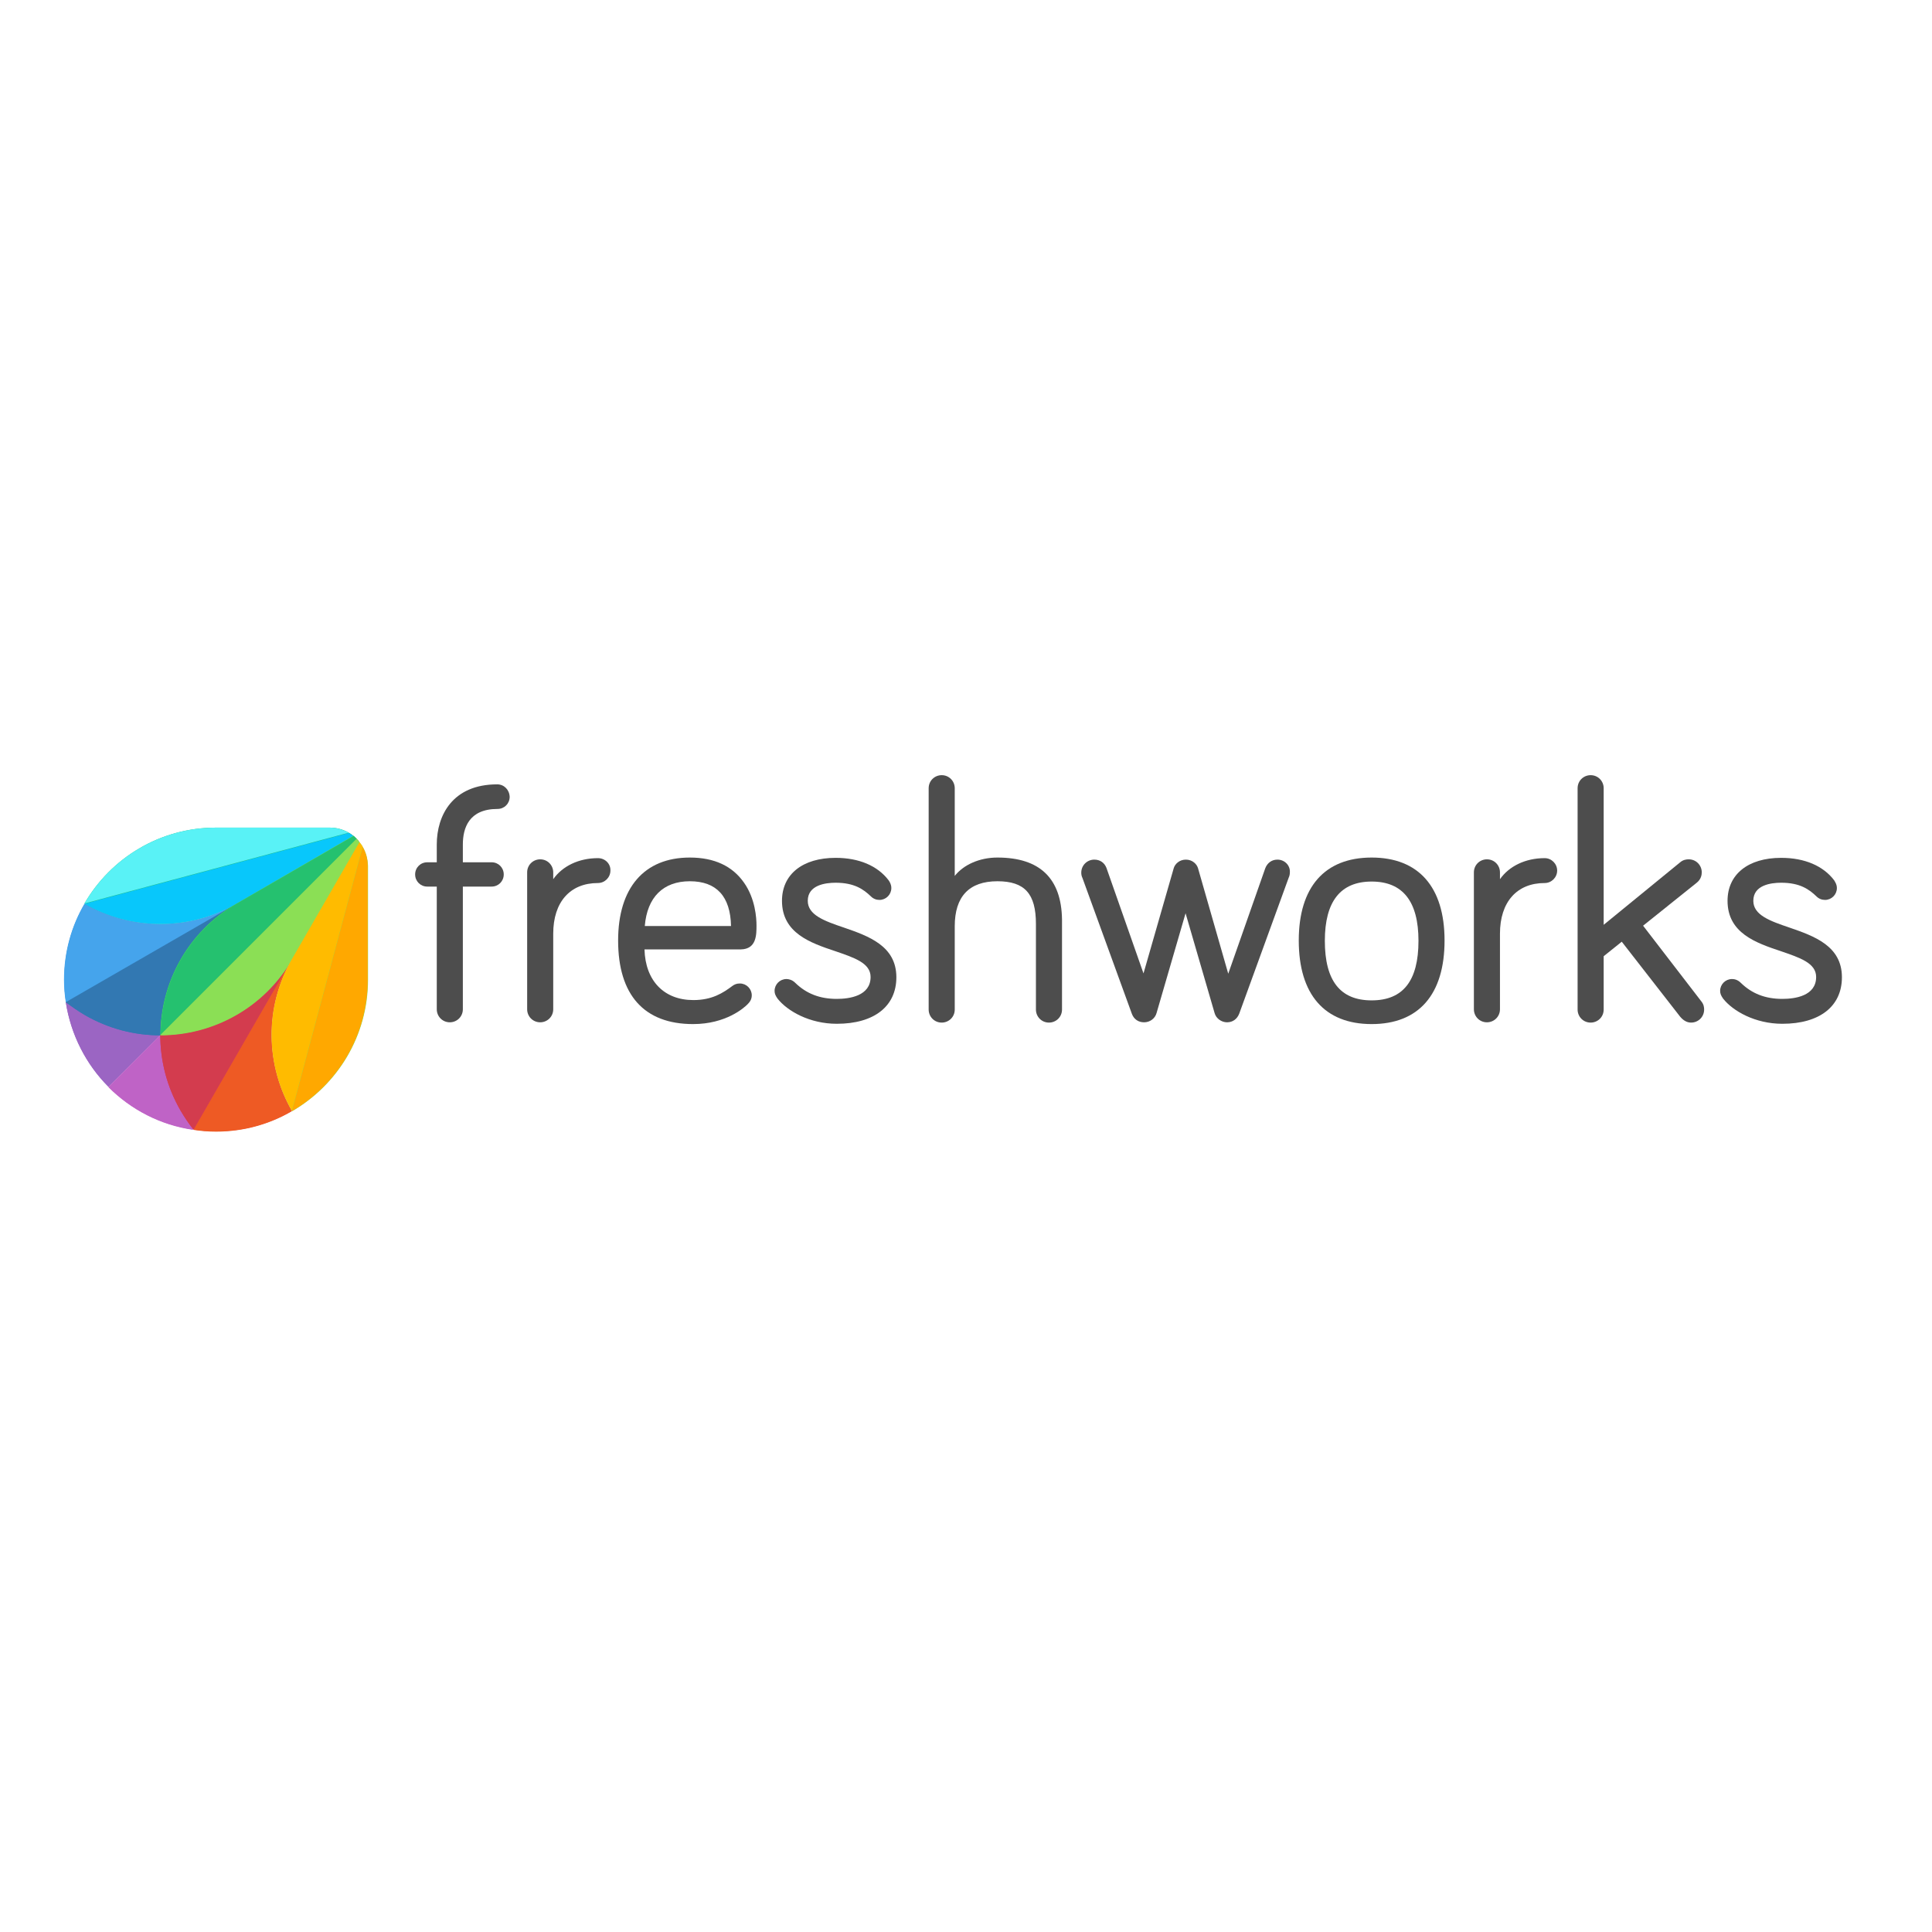
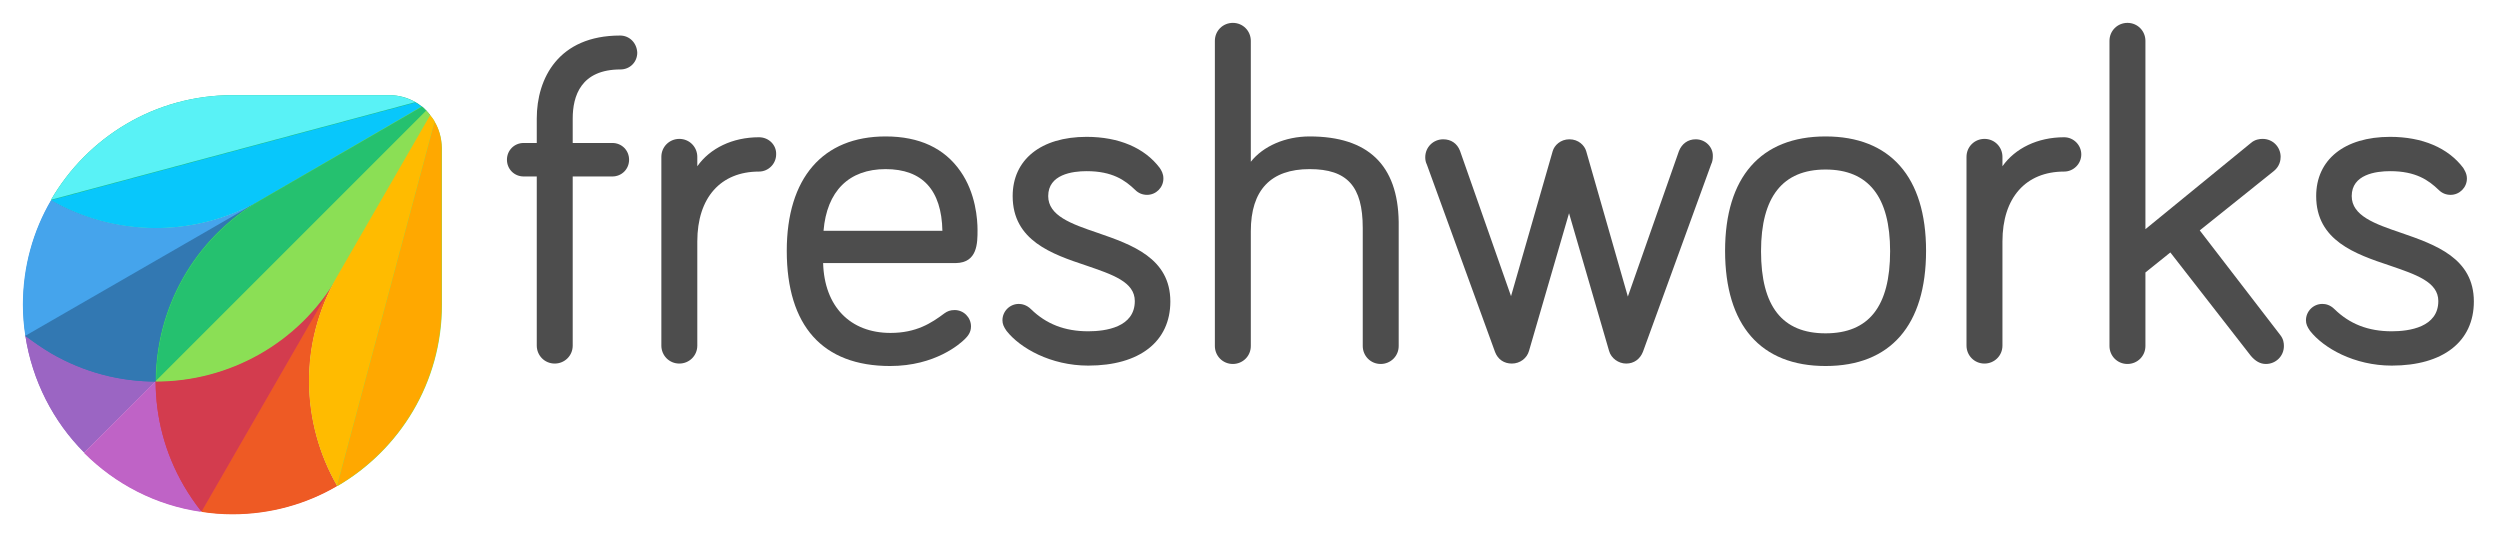
- <svg xmlns="http://www.w3.org/2000/svg" version="1.1" id="layer" x="0px" y="0px" viewBox="0 0 652 652" style="enable-background:new 0 0 652 652;" xml:space="preserve">
+ <svg xmlns="http://www.w3.org/2000/svg" version="1.1" id="layer" width="612" height="131" x="0px" y="0px" viewBox="16 256 612 131" style="enable-background:new 16 256 612 131;" xml:space="preserve">
  <style type="text/css">
	.st0{fill:#4D4D4D;}
	.st1{fill:#9B65C3;}
	.st2{fill:#BE63C5;}
	.st3{fill:#BF63C6;}
	.st4{fill:#3278B1;}
	.st5{fill:#3278B2;}
	.st6{fill:#45A4EC;}
	.st7{fill:#19BB7D;}
	.st8{fill:#08C7FB;}
	.st9{fill:#59F2F6;}
	.st10{fill:#FFA700;}
	.st11{fill:#DA3757;}
	.st12{fill:#D33C4E;}
	.st13{fill:#EE5A24;}
	.st14{fill:#8BDF55;}
	.st15{fill:#25C16F;}
	.st16{fill:#FFBB00;}
	.st17{fill:#FFA800;}
</style>
  <g>
    <path class="st0" d="M167.8,264.7c-15.1,0-20.4,10.5-20.4,20.3v6h-3.2c-2.3,0-4.1,1.8-4.1,4.1c0,2.3,1.8,4.1,4.1,4.1h3.2v41.4   c0,2.4,1.9,4.4,4.4,4.4c2.4,0,4.4-1.9,4.4-4.4v-41.4h9.7c2.3,0,4.1-1.8,4.1-4.1c0-2.3-1.8-4.1-4.1-4.1h-9.7v-6c0-5.5,2-12,11.7-12   c2.3,0,4.1-1.8,4.1-4.1C171.9,266.5,170.1,264.7,167.8,264.7" />
    <path class="st0" d="M201.8,289.6c-6.5,0-12,2.7-15.1,7.1v-2.3c0-2.4-1.9-4.4-4.4-4.4c-2.4,0-4.4,1.9-4.4,4.4v46.2   c0,2.4,1.9,4.4,4.4,4.4c2.4,0,4.4-1.9,4.4-4.4v-25.5c0-10.7,5.7-17.1,15.1-17.1c2.3,0,4.2-1.9,4.2-4.2   C206.1,291.5,204.2,289.6,201.8,289.6" />
    <path class="st0" d="M255.3,312.3c0-2.5-0.4-9-4.2-14.4c-3.9-5.6-10-8.5-18.3-8.5c-15.4,0-24.2,10.2-24.2,28   c0,18.4,8.8,28.2,25.3,28.2c11.1,0,17.2-5.5,18.3-6.6c0.7-0.7,1.5-1.6,1.5-3.1c0-2.2-1.8-4-4-4c-1.1,0-1.8,0.3-2.5,0.8   c-3.2,2.4-6.9,4.8-13.2,4.8c-9.9,0-16.2-6.5-16.5-17.1H250C255.3,320.3,255.3,315.5,255.3,312.3 M232.8,297.4   c9,0,13.7,5.1,13.9,15.1h-29.1C218.4,302.8,223.8,297.4,232.8,297.4" />
    <path class="st0" d="M284.7,313c-6.5-2.2-12.1-4.2-12.1-9c0-5.3,5.9-6.1,9.4-6.1c6.3,0,9.4,2.2,11.9,4.6c0.8,0.8,1.8,1.2,2.9,1.2   c2.2,0,4-1.8,4-4c0-1.2-0.5-2-0.9-2.6c-3.7-4.9-10-7.6-17.9-7.6c-11.2,0-18.1,5.6-18.1,14.5c0,10.9,9.6,14.2,18,17   c6.4,2.2,11.9,4,11.9,8.7c0,6.4-7.1,7.4-11.4,7.4c-5.8,0-10.3-1.8-14-5.4c-1.1-1.1-2.3-1.3-3-1.3c-2.2,0-4,1.8-4,4   c0,0.9,0.3,1.6,1,2.6c3.3,4.2,10.8,8.5,20,8.5c12.6,0,20.1-5.9,20.1-15.7C302.5,319.2,293.1,315.9,284.7,313" />
    <path class="st0" d="M336.6,289.4c-6,0-11.4,2.4-14.4,6.2V266c0-2.4-1.9-4.4-4.4-4.4c-2.4,0-4.4,1.9-4.4,4.4v74.7   c0,2.4,1.9,4.4,4.4,4.4c2.4,0,4.4-1.9,4.4-4.4v-28.1c0-10.1,4.9-15.2,14.4-15.2c9.2,0,13,4.2,13,14.4v28.9c0,2.4,1.9,4.4,4.4,4.4   c2.4,0,4.4-1.9,4.4-4.4v-30.4C358.2,296.4,350.9,289.4,336.6,289.4" />
    <path class="st0" d="M431.1,290.1c-1.9,0-3.4,1.1-4.1,2.9l-12.5,35.6L404.3,293c-0.4-1.4-1.9-2.9-4.1-2.9s-3.7,1.5-4.1,2.9   l-10.2,35.5l-12.5-35.6c-0.7-1.8-2.2-2.8-4.1-2.8c-2.4,0-4.4,1.9-4.4,4.4c0,0.6,0.1,1.2,0.4,1.8l16.7,45.9c0.7,1.8,2.2,2.8,4.1,2.8   c2,0,3.7-1.3,4.2-3.1l9.8-33.7l9.8,33.7c0.5,1.8,2.3,3.1,4.2,3.1c1.9,0,3.4-1.1,4.1-2.9l16.7-45.9c0.3-0.6,0.4-1.3,0.4-1.9   C435.4,292,433.5,290.1,431.1,290.1" />
    <path class="st0" d="M462.9,289.4c-15.9,0-24.6,10-24.6,28c0,18.2,8.7,28.2,24.6,28.2c15.9,0,24.6-10,24.6-28.2   C487.5,299.3,478.7,289.4,462.9,289.4 M462.9,337.6c-10.6,0-15.8-6.6-15.8-20.1c0-13.3,5.3-20,15.8-20c10.5,0,15.8,6.7,15.8,20   C478.7,331,473.5,337.6,462.9,337.6" />
    <path class="st0" d="M521.3,289.6c-6.5,0-12,2.7-15.1,7.1v-2.3c0-2.4-1.9-4.4-4.4-4.4c-2.4,0-4.4,1.9-4.4,4.4v46.2   c0,2.4,1.9,4.4,4.4,4.4c2.4,0,4.4-1.9,4.4-4.4v-25.5c0-10.7,5.7-17.1,15.1-17.1c2.3,0,4.2-1.9,4.2-4.2   C525.5,291.5,523.6,289.6,521.3,289.6" />
    <path class="st0" d="M554.5,312.4l18.1-14.5c1.5-1.2,1.7-2.7,1.7-3.5c0-2.4-1.9-4.4-4.4-4.4c-0.7,0-1.9,0.1-3,1.1l-25.7,21V266   c0-2.4-1.9-4.4-4.4-4.4c-2.4,0-4.4,1.9-4.4,4.4v74.7c0,2.4,1.9,4.4,4.4,4.4c2.4,0,4.4-1.9,4.4-4.4v-18l6.1-4.9l19.7,25.3l0,0   c1.1,1.3,2.3,2,3.7,2c2.4,0,4.4-1.9,4.4-4.4c0-0.7-0.1-1.7-0.9-2.7L554.5,312.4z" />
    <path class="st0" d="M603.8,313c-6.5-2.2-12.1-4.2-12.1-9c0-5.3,5.9-6.1,9.4-6.1c6.3,0,9.4,2.2,11.9,4.6c0.8,0.8,1.8,1.2,2.9,1.2   c2.2,0,4-1.8,4-4c0-1.3-0.7-2.2-0.9-2.6c-3.7-4.9-10-7.6-17.9-7.6c-11.2,0-18.1,5.6-18.1,14.5c0,10.9,9.6,14.2,18,17   c6.4,2.2,11.9,4,11.9,8.7c0,6.4-7.1,7.4-11.4,7.4c-5.8,0-10.3-1.8-14-5.4c-1.1-1.1-2.2-1.3-3-1.3c-2.2,0-4,1.8-4,4   c0,0.9,0.3,1.6,1,2.6c3.3,4.2,10.8,8.5,20,8.5c12.6,0,20.1-5.9,20.1-15.7C621.6,319.2,612.2,315.9,603.8,313" />
    <path class="st1" d="M22.2,338.2c1.7,11.1,6.9,21.1,14.4,28.6l17.5-17.5c0-17.7,9.2-34.9,25.6-44.4L22.2,338.2z" />
    <path class="st1" d="M54.1,349.3c-8.7,0-17.5-2.2-25.6-6.9c-2.2-1.3-4.3-2.7-6.3-4.3c1.7,11.1,6.9,21.1,14.4,28.6L54.1,349.3z" />
    <path class="st2" d="M54.1,349.3L54.1,349.3l-17.5,17.5c7.6,7.6,17.5,12.8,28.6,14.4l33.2-57.5C89,340.1,71.8,349.3,54.1,349.3" />
    <path class="st3" d="M61,375c-4.7-8.1-6.9-16.9-6.9-25.6l-17.5,17.5c7.6,7.6,17.5,12.8,28.6,14.4C63.7,379.3,62.3,377.2,61,375" />
    <path class="st4" d="M119.3,282.1L79.8,305c-16.4,9.5-35.9,8.8-51.2,0c-4.4,7.5-6.9,16.3-6.9,25.6c0,2.6,0.2,5.1,0.6,7.6   c2,1.6,4.1,3,6.3,4.3c8.1,4.7,16.9,6.9,25.6,6.9l66.2-66.2C120,282.8,119.7,282.4,119.3,282.1" />
    <path class="st5" d="M28.5,342.5c8.1,4.7,16.9,6.9,25.6,6.9c0-17.7,9.2-34.9,25.6-44.4l-57.6,33.2   C24.2,339.7,26.3,341.2,28.5,342.5" />
    <path class="st6" d="M28.5,305c-4.4,7.5-6.9,16.3-6.9,25.6c0,2.6,0.2,5.1,0.6,7.6L79.8,305C63.3,314.4,43.8,313.8,28.5,305" />
    <path class="st7" d="M120.4,283.1c-0.3-0.3-0.7-0.7-1.1-1c-0.5-0.4-1-0.8-1.6-1.1c-1.9-1.1-4.1-1.7-6.4-1.7H72.9   c-19,0-35.5,10.3-44.4,25.6c15.3,8.8,34.8,9.5,51.2,0c-16.4,9.5-25.6,26.7-25.6,44.4c17.7,0,34.9-9.2,44.4-25.6l22.8-39.5   C121,283.8,120.7,283.4,120.4,283.1" />
    <path class="st8" d="M79.8,305l39.5-22.8c-0.5-0.4-1-0.8-1.6-1.1L28.5,305C43.8,313.8,63.3,314.4,79.8,305" />
    <path class="st9" d="M111.3,279.3H72.9c-19,0-35.5,10.3-44.4,25.6l89.2-23.9C115.8,280,113.7,279.3,111.3,279.3" />
    <path class="st10" d="M54.1,349.3" />
    <path class="st11" d="M98.5,323.7l22.8-39.5c-0.3-0.4-0.6-0.7-1-1.1l-66.2,66.2c0,8.7,2.2,17.5,6.9,25.6c1.3,2.2,2.7,4.3,4.3,6.3   c2.5,0.4,5,0.6,7.6,0.6c9.3,0,18.1-2.5,25.6-6.9C89.7,359.6,89,340.1,98.5,323.7" />
    <path class="st12" d="M54.1,349.3L54.1,349.3c0,8.7,2.2,17.5,6.9,25.6c1.3,2.2,2.7,4.3,4.3,6.3l33.2-57.5   C89,340.1,71.8,349.3,54.1,349.3" />
    <path class="st13" d="M98.5,323.7l-33.2,57.6c2.5,0.4,5,0.6,7.6,0.6c9.3,0,18.1-2.5,25.6-6.9C89.7,359.6,89,340.1,98.5,323.7" />
    <path class="st14" d="M122.4,285.8c-0.3-0.6-0.7-1.1-1.1-1.6c-0.3-0.4-0.6-0.7-1-1.1c-0.3-0.3-0.7-0.7-1.1-1L79.8,305   c-16.4,9.5-25.6,26.7-25.6,44.4c17.7,0,34.9-9.2,44.4-25.6c-9.5,16.4-8.8,35.9,0,51.2c15.3-8.9,25.6-25.4,25.6-44.4v-38.4   C124.1,289.8,123.5,287.6,122.4,285.8" />
    <path class="st15" d="M119.3,282.1L79.8,305c-16.4,9.5-25.6,26.7-25.6,44.4l66.2-66.2C120,282.8,119.7,282.4,119.3,282.1" />
    <path class="st14" d="M54.1,349.3c17.7,0,34.9-9.2,44.4-25.6l22.8-39.5c-0.3-0.4-0.6-0.7-1-1.1L54.1,349.3z" />
    <path class="st16" d="M121.3,284.2l-22.8,39.5c-9.5,16.4-8.8,35.9,0,51.2l23.9-89.2C122.1,285.2,121.7,284.7,121.3,284.2" />
    <path class="st17" d="M98.5,375c15.3-8.9,25.6-25.4,25.6-44.4v-38.4c0-2.3-0.6-4.5-1.7-6.4L98.5,375z" />
  </g>
</svg>
